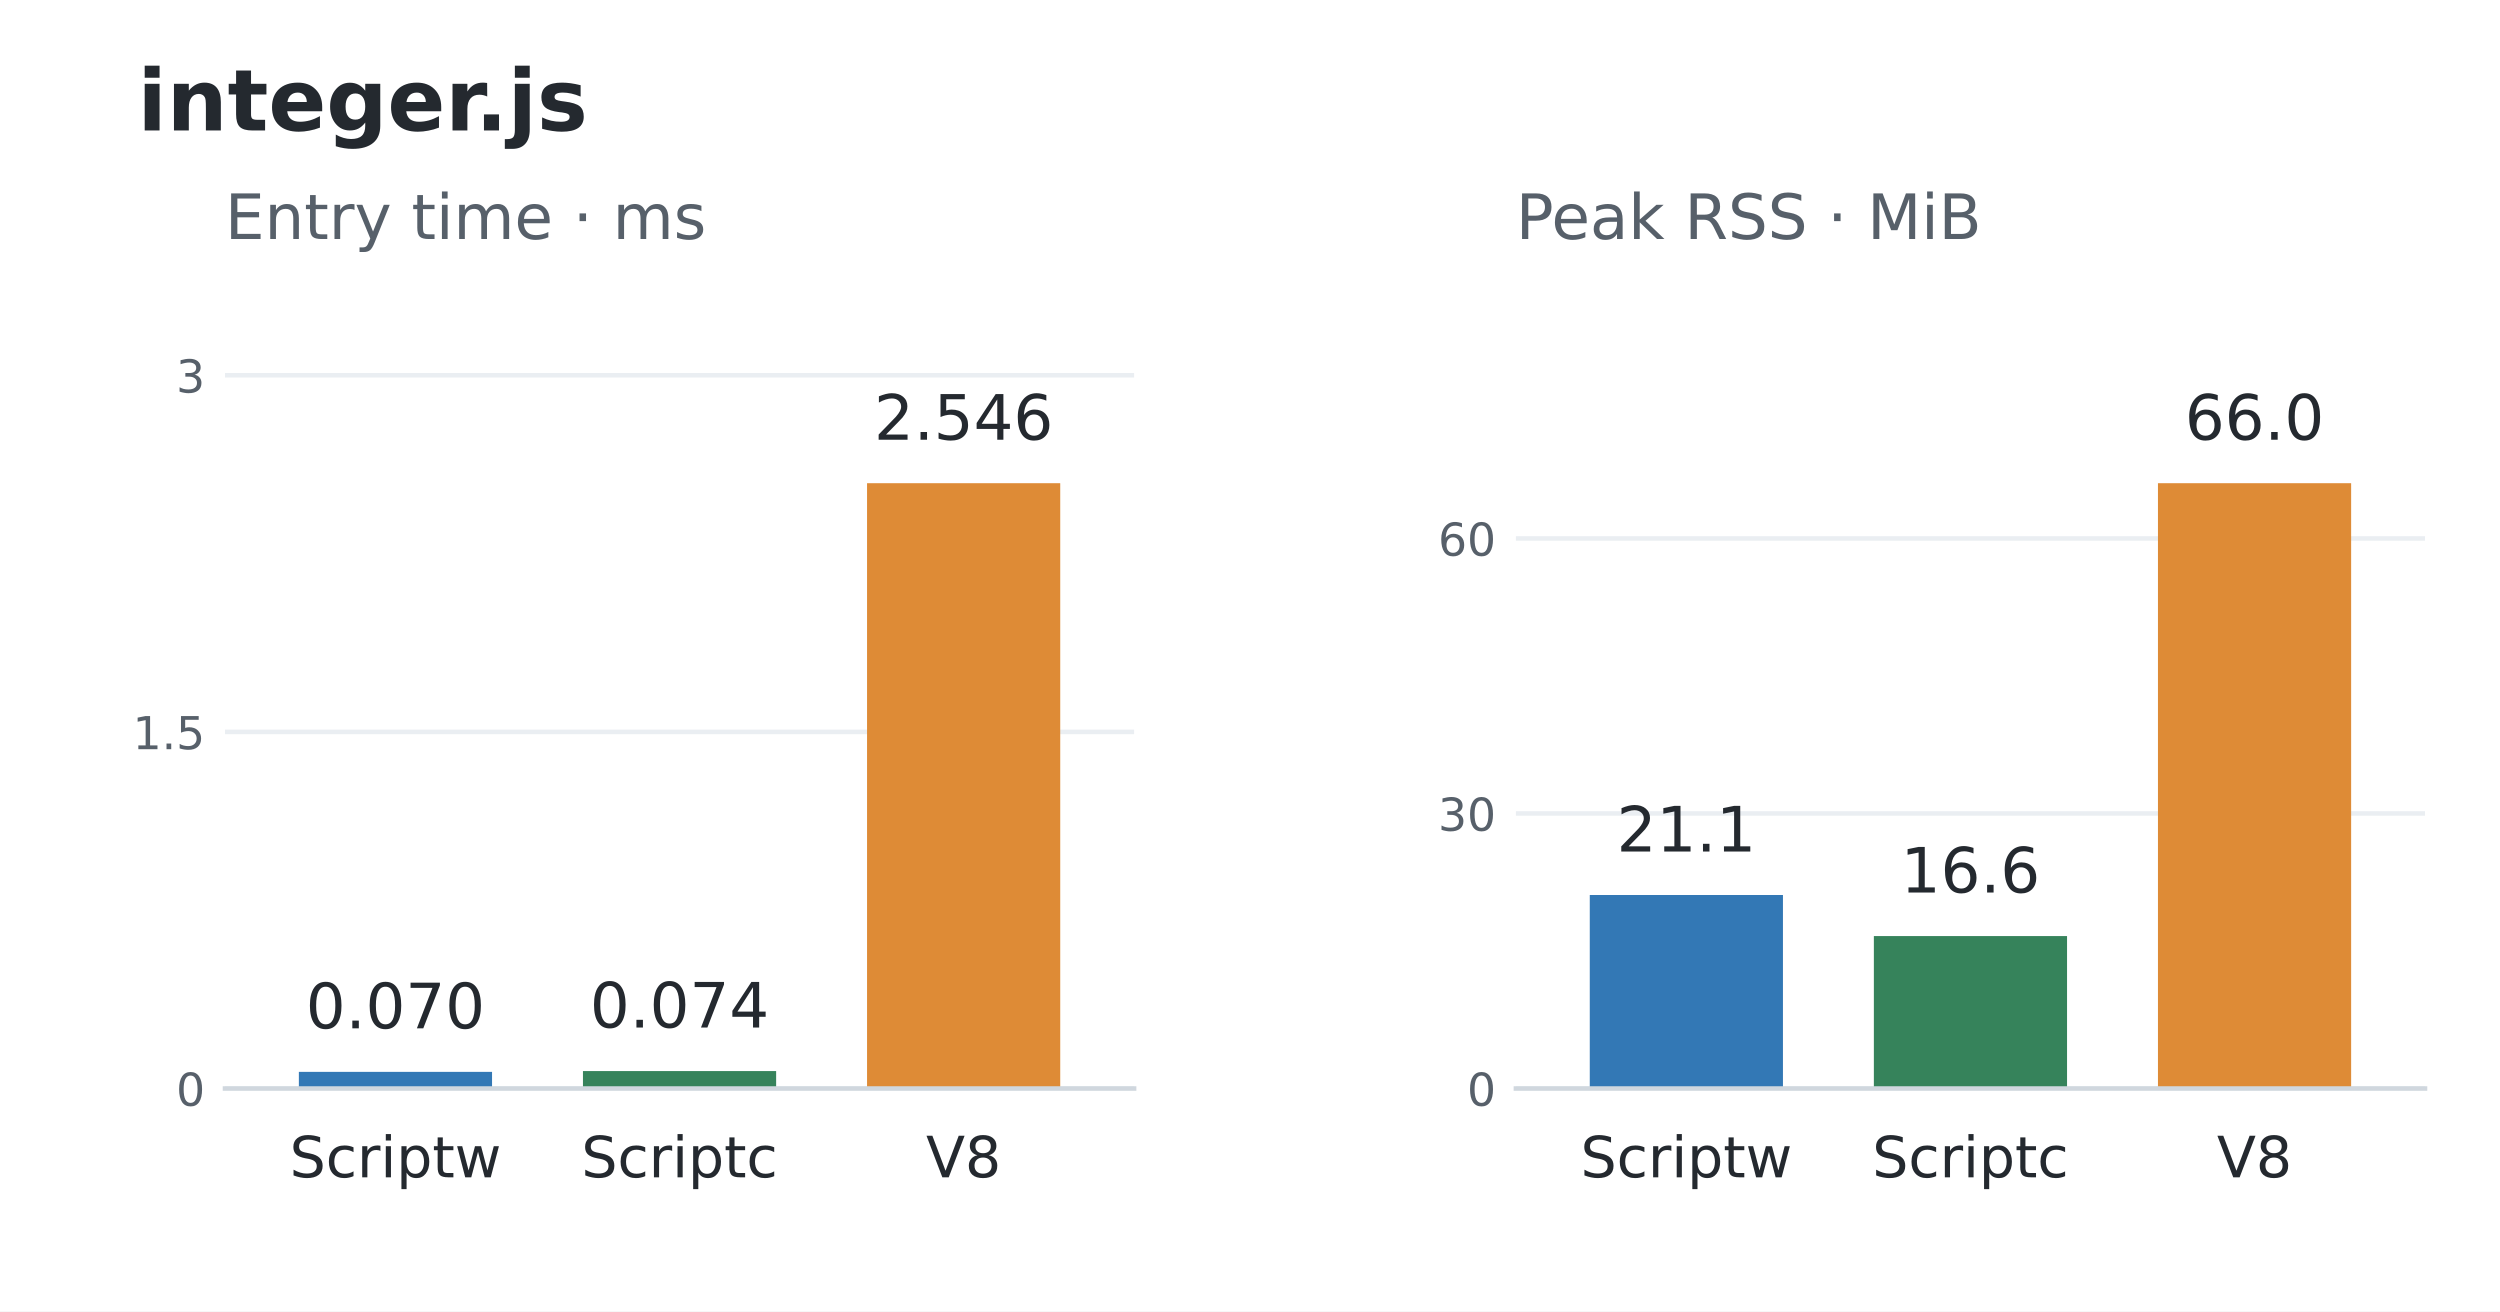
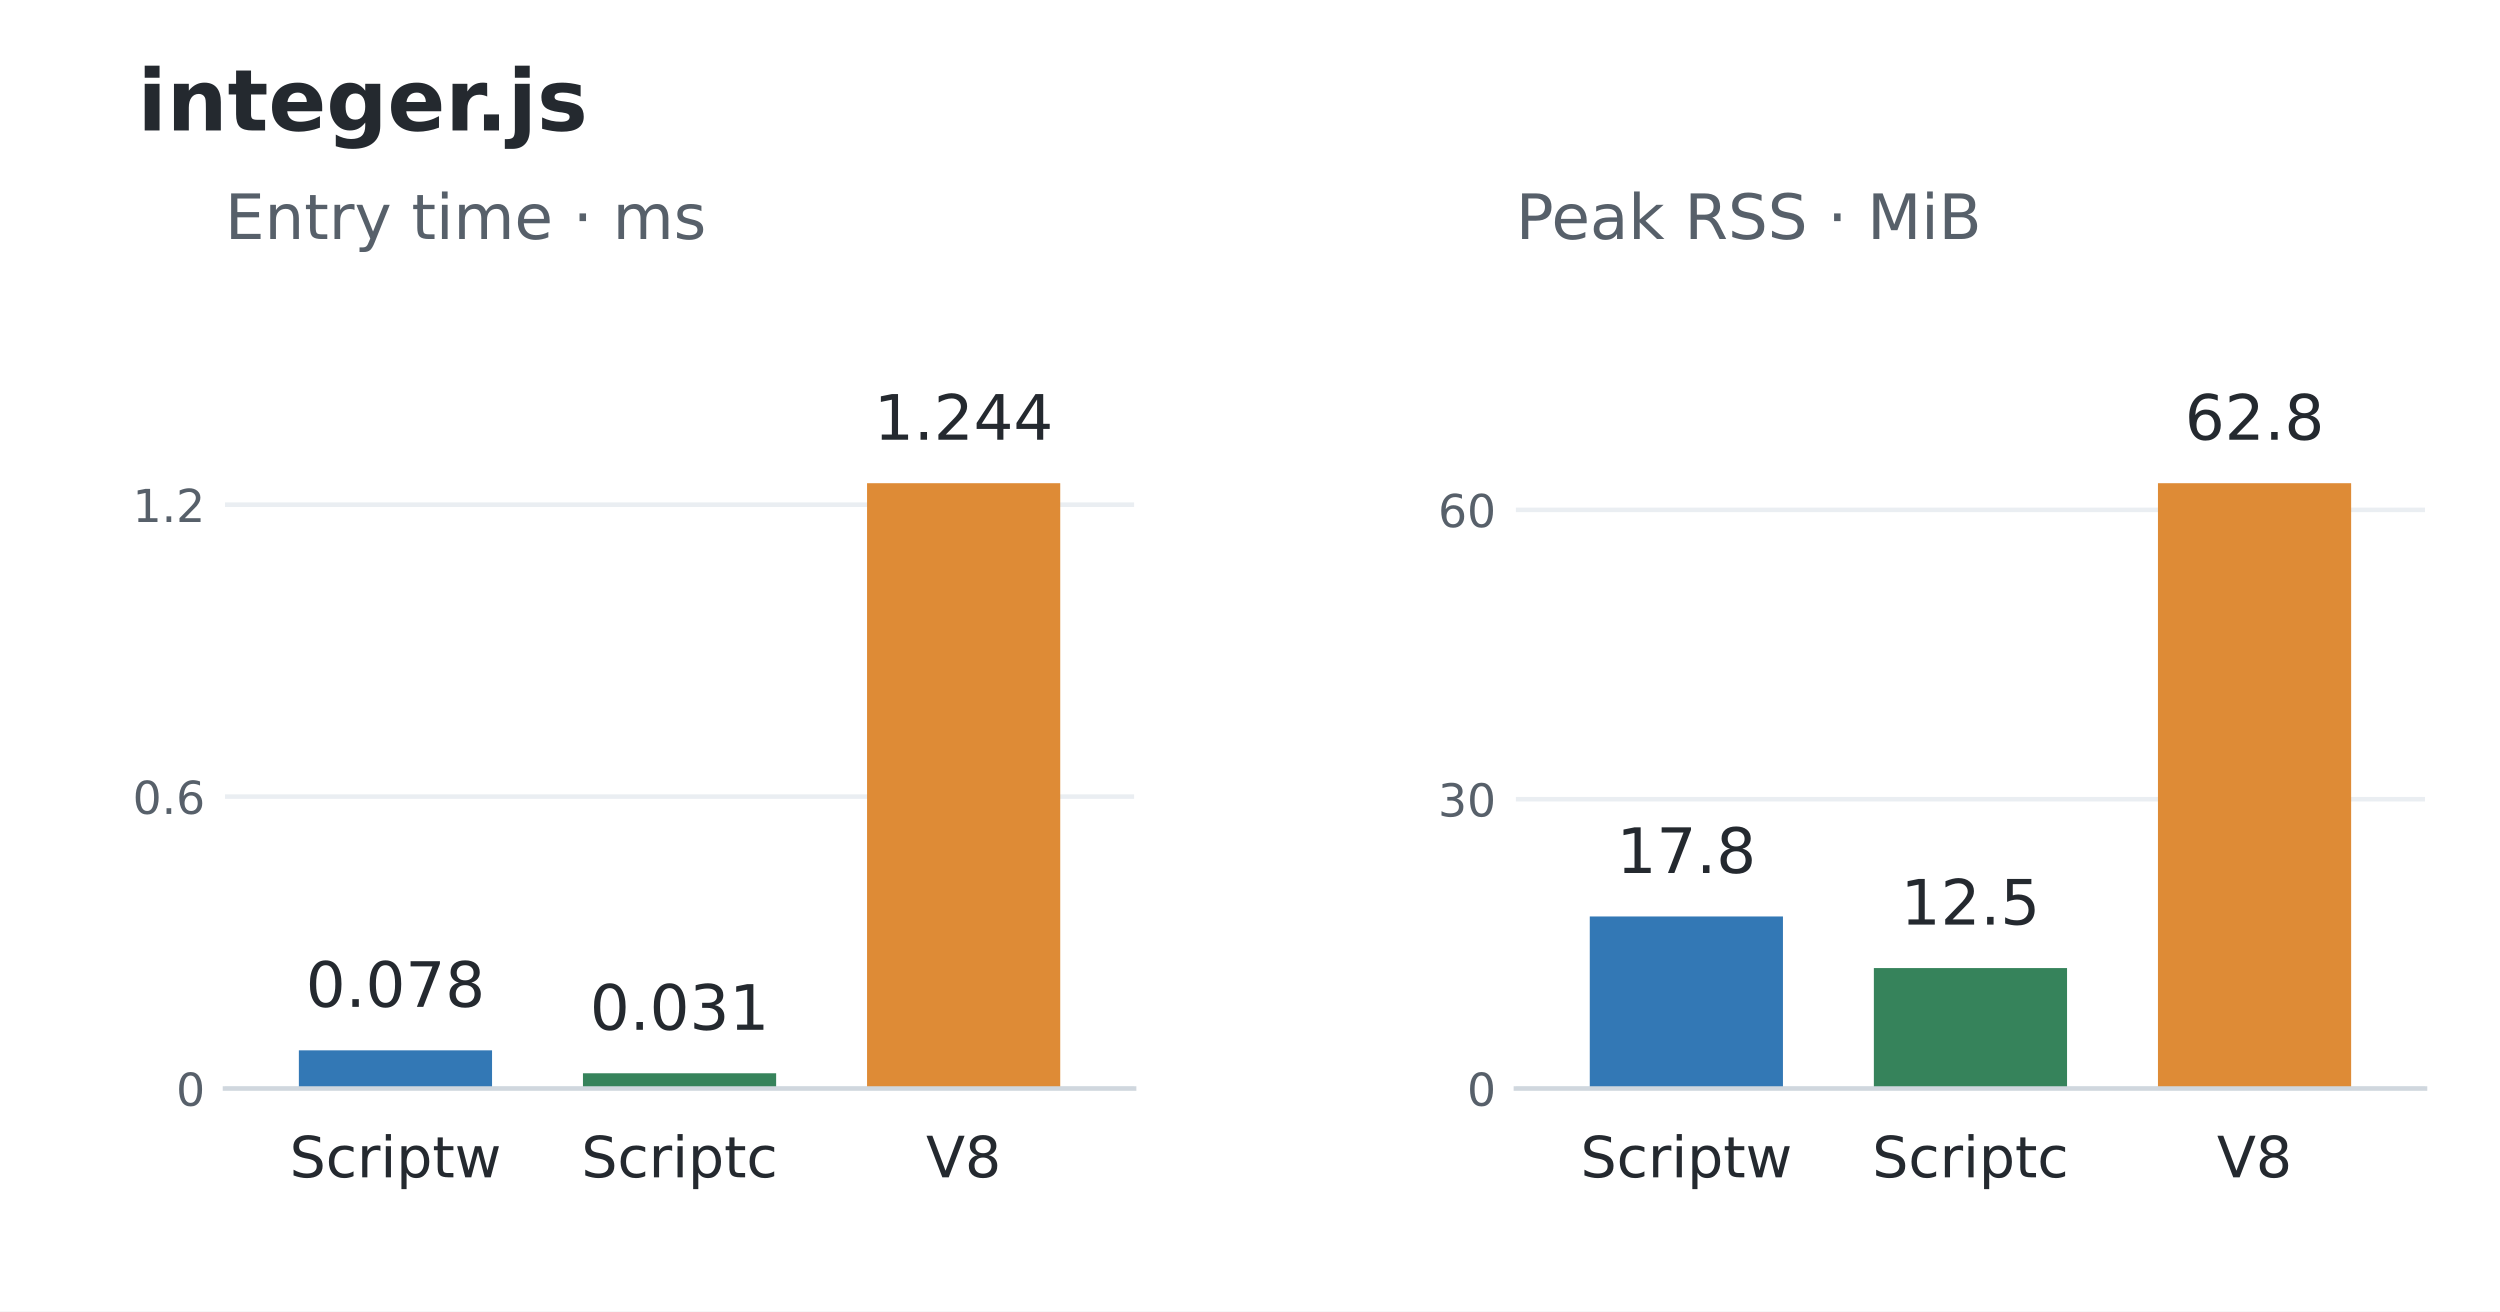
<svg xmlns="http://www.w3.org/2000/svg" width="439.2pt" height="230.4pt" viewBox="0 0 439.2 230.4" version="1.1">
  <defs>
    <style type="text/css">*{stroke-linejoin: round; stroke-linecap: butt}</style>
  </defs>
  <g id="figure_1">
    <g id="patch_1">
      <path d="M 0 230.4 L 439.2 230.4 L 439.2 0 L 0 0 z " style="fill: #ffffff" />
    </g>
    <g id="axes_1">
      <g id="patch_2">
        <path d="M 39.528 191.232 L 199.237 191.232 L 199.237 52.992 L 39.528 52.992 z " style="fill: #ffffff" />
      </g>
      <g id="matplotlib.axis_1">
        <g id="xtick_1">
          <g id="line2d_1" />
          <g id="text_1">
            <text style="font-size: 10px; font-family: 'DejaVu Sans'; text-anchor: middle; fill: #24292f" x="69.473" y="206.83" transform="rotate(-0 69.47346 206.8304)">Scriptw</text>
          </g>
        </g>
        <g id="xtick_2">
          <g id="line2d_2" />
          <g id="text_2">
            <text style="font-size: 10px; font-family: 'DejaVu Sans'; text-anchor: middle; fill: #24292f" x="119.383" y="206.83" transform="rotate(-0 119.3825 206.8304)">Scriptc</text>
          </g>
        </g>
        <g id="xtick_3">
          <g id="line2d_3" />
          <g id="text_3">
            <text style="font-size: 10px; font-family: 'DejaVu Sans'; text-anchor: middle; fill: #24292f" x="169.292" y="206.83" transform="rotate(-0 169.2916 206.8297)">V8</text>
          </g>
        </g>
      </g>
      <g id="matplotlib.axis_2">
        <g id="ytick_1">
          <g id="line2d_4">
            <path d="M 39.528 191.232 L 199.237 191.232 " clip-path="url(#p648741f3fb)" style="fill: none; stroke: #eaeef2; stroke-width: 0.8; stroke-linecap: square" />
          </g>
          <g id="line2d_5" />
          <g id="text_4">
            <text style="font-size: 8px; font-family: 'DejaVu Sans'; text-anchor: end; fill: #57606a" x="36.028" y="194.271" transform="rotate(-0 36.028 194.2711)">0</text>
          </g>
        </g>
        <g id="ytick_2">
          <g id="line2d_6">
-             <path d="M 39.528 128.581 L 199.237 128.581 " clip-path="url(#p648741f3fb)" style="fill: none; stroke: #eaeef2; stroke-width: 0.8; stroke-linecap: square" />
+             <path d="M 39.528 139.949 L 199.237 139.949 " clip-path="url(#p648741f3fb)" style="fill: none; stroke: #eaeef2; stroke-width: 0.8; stroke-linecap: square" />
          </g>
          <g id="line2d_7" />
          <g id="text_5">
-             <text style="font-size: 8px; font-family: 'DejaVu Sans'; text-anchor: end; fill: #57606a" x="36.028" y="131.62" transform="rotate(-0 36.028 131.6197)">1.5</text>
+             <text style="font-size: 8px; font-family: 'DejaVu Sans'; text-anchor: end; fill: #57606a" x="36.028" y="142.988" transform="rotate(-0 36.028 142.9884)">0.6</text>
          </g>
        </g>
        <g id="ytick_3">
          <g id="line2d_8">
-             <path d="M 39.528 65.929 L 199.237 65.929 " clip-path="url(#p648741f3fb)" style="fill: none; stroke: #eaeef2; stroke-width: 0.8; stroke-linecap: square" />
+             <path d="M 39.528 88.667 L 199.237 88.667 " clip-path="url(#p648741f3fb)" style="fill: none; stroke: #eaeef2; stroke-width: 0.8; stroke-linecap: square" />
          </g>
          <g id="line2d_9" />
          <g id="text_6">
-             <text style="font-size: 8px; font-family: 'DejaVu Sans'; text-anchor: end; fill: #57606a" x="36.028" y="68.968" transform="rotate(-0 36.028 68.96842)">3</text>
+             <text style="font-size: 8px; font-family: 'DejaVu Sans'; text-anchor: end; fill: #57606a" x="36.028" y="91.706" transform="rotate(-0 36.028 91.70568)">1.2</text>
          </g>
        </g>
      </g>
      <g id="patch_3">
-         <path d="M 52.504 191.232 L 86.443 191.232 L 86.443 188.301 L 52.504 188.301 z " clip-path="url(#p648741f3fb)" style="fill: #3378b5" />
+         <path d="M 52.504 191.232 L 86.443 191.232 L 86.443 184.525 L 52.504 184.525 z " clip-path="url(#p648741f3fb)" style="fill: #3378b5" />
      </g>
      <g id="patch_4">
-         <path d="M 102.413 191.232 L 136.352 191.232 L 136.352 188.161 L 102.413 188.161 z " clip-path="url(#p648741f3fb)" style="fill: #36835b" />
+         <path d="M 102.413 191.232 L 136.352 191.232 L 136.352 188.554 L 102.413 188.554 z " clip-path="url(#p648741f3fb)" style="fill: #36835b" />
      </g>
      <g id="patch_5">
        <path d="M 152.323 191.232 L 186.261 191.232 L 186.261 84.894 L 152.323 84.894 z " clip-path="url(#p648741f3fb)" style="fill: #de8b36" />
      </g>
      <g id="patch_6">
        <path d="M 39.528 191.232 L 199.237 191.232 " style="fill: none; stroke: #d0d7de; stroke-width: 0.8; stroke-linejoin: miter; stroke-linecap: square" />
      </g>
      <g id="text_7">
-         <text style="font-size: 11px; font-family: 'DejaVu Sans'; text-anchor: middle; fill: #24292f" x="69.473" y="180.658" transform="rotate(-0 69.47346 180.6581)">0.070</text>
+         <text style="font-size: 11px; font-family: 'DejaVu Sans'; text-anchor: middle; fill: #24292f" x="69.473" y="176.883" transform="rotate(-0 69.47346 176.8829)">0.078</text>
      </g>
      <g id="text_8">
-         <text style="font-size: 11px; font-family: 'DejaVu Sans'; text-anchor: middle; fill: #24292f" x="119.383" y="180.518" transform="rotate(-0 119.3825 180.5185)">0.074</text>
+         <text style="font-size: 11px; font-family: 'DejaVu Sans'; text-anchor: middle; fill: #24292f" x="119.383" y="180.912" transform="rotate(-0 119.3825 180.9116)">0.031</text>
      </g>
      <g id="text_9">
-         <text style="font-size: 11px; font-family: 'DejaVu Sans'; text-anchor: middle; fill: #24292f" x="169.292" y="77.251" transform="rotate(-0 169.2916 77.25096)">2.546</text>
+         <text style="font-size: 11px; font-family: 'DejaVu Sans'; text-anchor: middle; fill: #24292f" x="169.292" y="77.251" transform="rotate(-0 169.2916 77.25096)">1.244</text>
      </g>
      <g id="text_10">
        <text style="font-size: 11px; font-family: 'DejaVu Sans'; text-anchor: start; fill: #57606a" x="39.528" y="41.992" transform="rotate(-0 39.528 41.992)">Entry time · ms</text>
      </g>
    </g>
    <g id="axes_2">
      <g id="patch_7">
        <path d="M 266.315 191.232 L 426.024 191.232 L 426.024 52.992 L 266.315 52.992 z " style="fill: #ffffff" />
      </g>
      <g id="matplotlib.axis_3">
        <g id="xtick_4">
          <g id="line2d_10" />
          <g id="text_11">
            <text style="font-size: 10px; font-family: 'DejaVu Sans'; text-anchor: middle; fill: #24292f" x="296.26" y="206.83" transform="rotate(-0 296.2604 206.8304)">Scriptw</text>
          </g>
        </g>
        <g id="xtick_5">
          <g id="line2d_11" />
          <g id="text_12">
            <text style="font-size: 10px; font-family: 'DejaVu Sans'; text-anchor: middle; fill: #24292f" x="346.169" y="206.83" transform="rotate(-0 346.1695 206.8304)">Scriptc</text>
          </g>
        </g>
        <g id="xtick_6">
          <g id="line2d_12" />
          <g id="text_13">
            <text style="font-size: 10px; font-family: 'DejaVu Sans'; text-anchor: middle; fill: #24292f" x="396.079" y="206.83" transform="rotate(-0 396.0785 206.8297)">V8</text>
          </g>
        </g>
      </g>
      <g id="matplotlib.axis_4">
        <g id="ytick_4">
          <g id="line2d_13">
            <path d="M 266.315 191.232 L 426.024 191.232 " clip-path="url(#pf3a1462166)" style="fill: none; stroke: #eaeef2; stroke-width: 0.8; stroke-linecap: square" />
          </g>
          <g id="line2d_14" />
          <g id="text_14">
            <text style="font-size: 8px; font-family: 'DejaVu Sans'; text-anchor: end; fill: #57606a" x="262.815" y="194.271" transform="rotate(-0 262.8149 194.2711)">0</text>
          </g>
        </g>
        <g id="ytick_5">
          <g id="line2d_15">
-             <path d="M 266.315 142.913 L 426.024 142.913 " clip-path="url(#pf3a1462166)" style="fill: none; stroke: #eaeef2; stroke-width: 0.8; stroke-linecap: square" />
+             <path d="M 266.315 140.401 L 426.024 140.401 " clip-path="url(#pf3a1462166)" style="fill: none; stroke: #eaeef2; stroke-width: 0.8; stroke-linecap: square" />
          </g>
          <g id="line2d_16" />
          <g id="text_15">
-             <text style="font-size: 8px; font-family: 'DejaVu Sans'; text-anchor: end; fill: #57606a" x="262.815" y="145.953" transform="rotate(-0 262.8149 145.9526)">30</text>
+             <text style="font-size: 8px; font-family: 'DejaVu Sans'; text-anchor: end; fill: #57606a" x="262.815" y="143.44" transform="rotate(-0 262.8149 143.4399)">30</text>
          </g>
        </g>
        <g id="ytick_6">
          <g id="line2d_17">
-             <path d="M 266.315 94.595 L 426.024 94.595 " clip-path="url(#pf3a1462166)" style="fill: none; stroke: #eaeef2; stroke-width: 0.8; stroke-linecap: square" />
+             <path d="M 266.315 89.57 L 426.024 89.57 " clip-path="url(#pf3a1462166)" style="fill: none; stroke: #eaeef2; stroke-width: 0.8; stroke-linecap: square" />
          </g>
          <g id="line2d_18" />
          <g id="text_16">
-             <text style="font-size: 8px; font-family: 'DejaVu Sans'; text-anchor: end; fill: #57606a" x="262.815" y="97.634" transform="rotate(-0 262.8149 97.63405)">60</text>
+             <text style="font-size: 8px; font-family: 'DejaVu Sans'; text-anchor: end; fill: #57606a" x="262.815" y="92.609" transform="rotate(-0 262.8149 92.60867)">60</text>
          </g>
        </g>
      </g>
      <g id="patch_8">
-         <path d="M 279.291 191.232 L 313.229 191.232 L 313.229 157.236 L 279.291 157.236 z " clip-path="url(#pf3a1462166)" style="fill: #3378b5" />
+         <path d="M 279.291 191.232 L 313.229 191.232 L 313.229 161.005 L 279.291 161.005 z " clip-path="url(#pf3a1462166)" style="fill: #3378b5" />
      </g>
      <g id="patch_9">
-         <path d="M 329.2 191.232 L 363.139 191.232 L 363.139 164.446 L 329.2 164.446 z " clip-path="url(#pf3a1462166)" style="fill: #36835b" />
+         <path d="M 329.2 191.232 L 363.139 191.232 L 363.139 170.072 L 329.2 170.072 z " clip-path="url(#pf3a1462166)" style="fill: #36835b" />
      </g>
      <g id="patch_10">
        <path d="M 379.109 191.232 L 413.048 191.232 L 413.048 84.894 L 379.109 84.894 z " clip-path="url(#pf3a1462166)" style="fill: #de8b36" />
      </g>
      <g id="patch_11">
        <path d="M 266.315 191.232 L 426.024 191.232 " style="fill: none; stroke: #d0d7de; stroke-width: 0.8; stroke-linejoin: miter; stroke-linecap: square" />
      </g>
      <g id="text_17">
-         <text style="font-size: 11px; font-family: 'DejaVu Sans'; text-anchor: middle; fill: #24292f" x="296.26" y="149.593" transform="rotate(-0 296.2604 149.5935)">21.1</text>
+         <text style="font-size: 11px; font-family: 'DejaVu Sans'; text-anchor: middle; fill: #24292f" x="296.26" y="153.362" transform="rotate(-0 296.2604 153.3621)">17.8</text>
      </g>
      <g id="text_18">
-         <text style="font-size: 11px; font-family: 'DejaVu Sans'; text-anchor: middle; fill: #24292f" x="346.169" y="156.803" transform="rotate(-0 346.1695 156.8035)">16.6</text>
+         <text style="font-size: 11px; font-family: 'DejaVu Sans'; text-anchor: middle; fill: #24292f" x="346.169" y="162.43" transform="rotate(-0 346.1695 162.4296)">12.5</text>
      </g>
      <g id="text_19">
-         <text style="font-size: 11px; font-family: 'DejaVu Sans'; text-anchor: middle; fill: #24292f" x="396.079" y="77.251" transform="rotate(-0 396.0785 77.25096)">66.0</text>
+         <text style="font-size: 11px; font-family: 'DejaVu Sans'; text-anchor: middle; fill: #24292f" x="396.079" y="77.251" transform="rotate(-0 396.0785 77.25096)">62.8</text>
      </g>
      <g id="text_20">
        <text style="font-size: 11px; font-family: 'DejaVu Sans'; text-anchor: start; fill: #57606a" x="266.315" y="41.992" transform="rotate(-0 266.3149 41.992)">Peak RSS · MiB</text>
      </g>
    </g>
    <g id="text_21">
      <text style="font-weight: 700; font-size: 15px; font-family: 'DejaVu Sans'; text-anchor: start; fill: #24292f" x="24.156" y="22.918" transform="rotate(-0 24.156 22.91766)">integer.js</text>
    </g>
  </g>
  <defs>
    <clipPath id="p648741f3fb">
      <rect x="39.528" y="52.992" width="159.709" height="138.24" />
    </clipPath>
    <clipPath id="pf3a1462166">
      <rect x="266.315" y="52.992" width="159.709" height="138.24" />
    </clipPath>
  </defs>
</svg>
